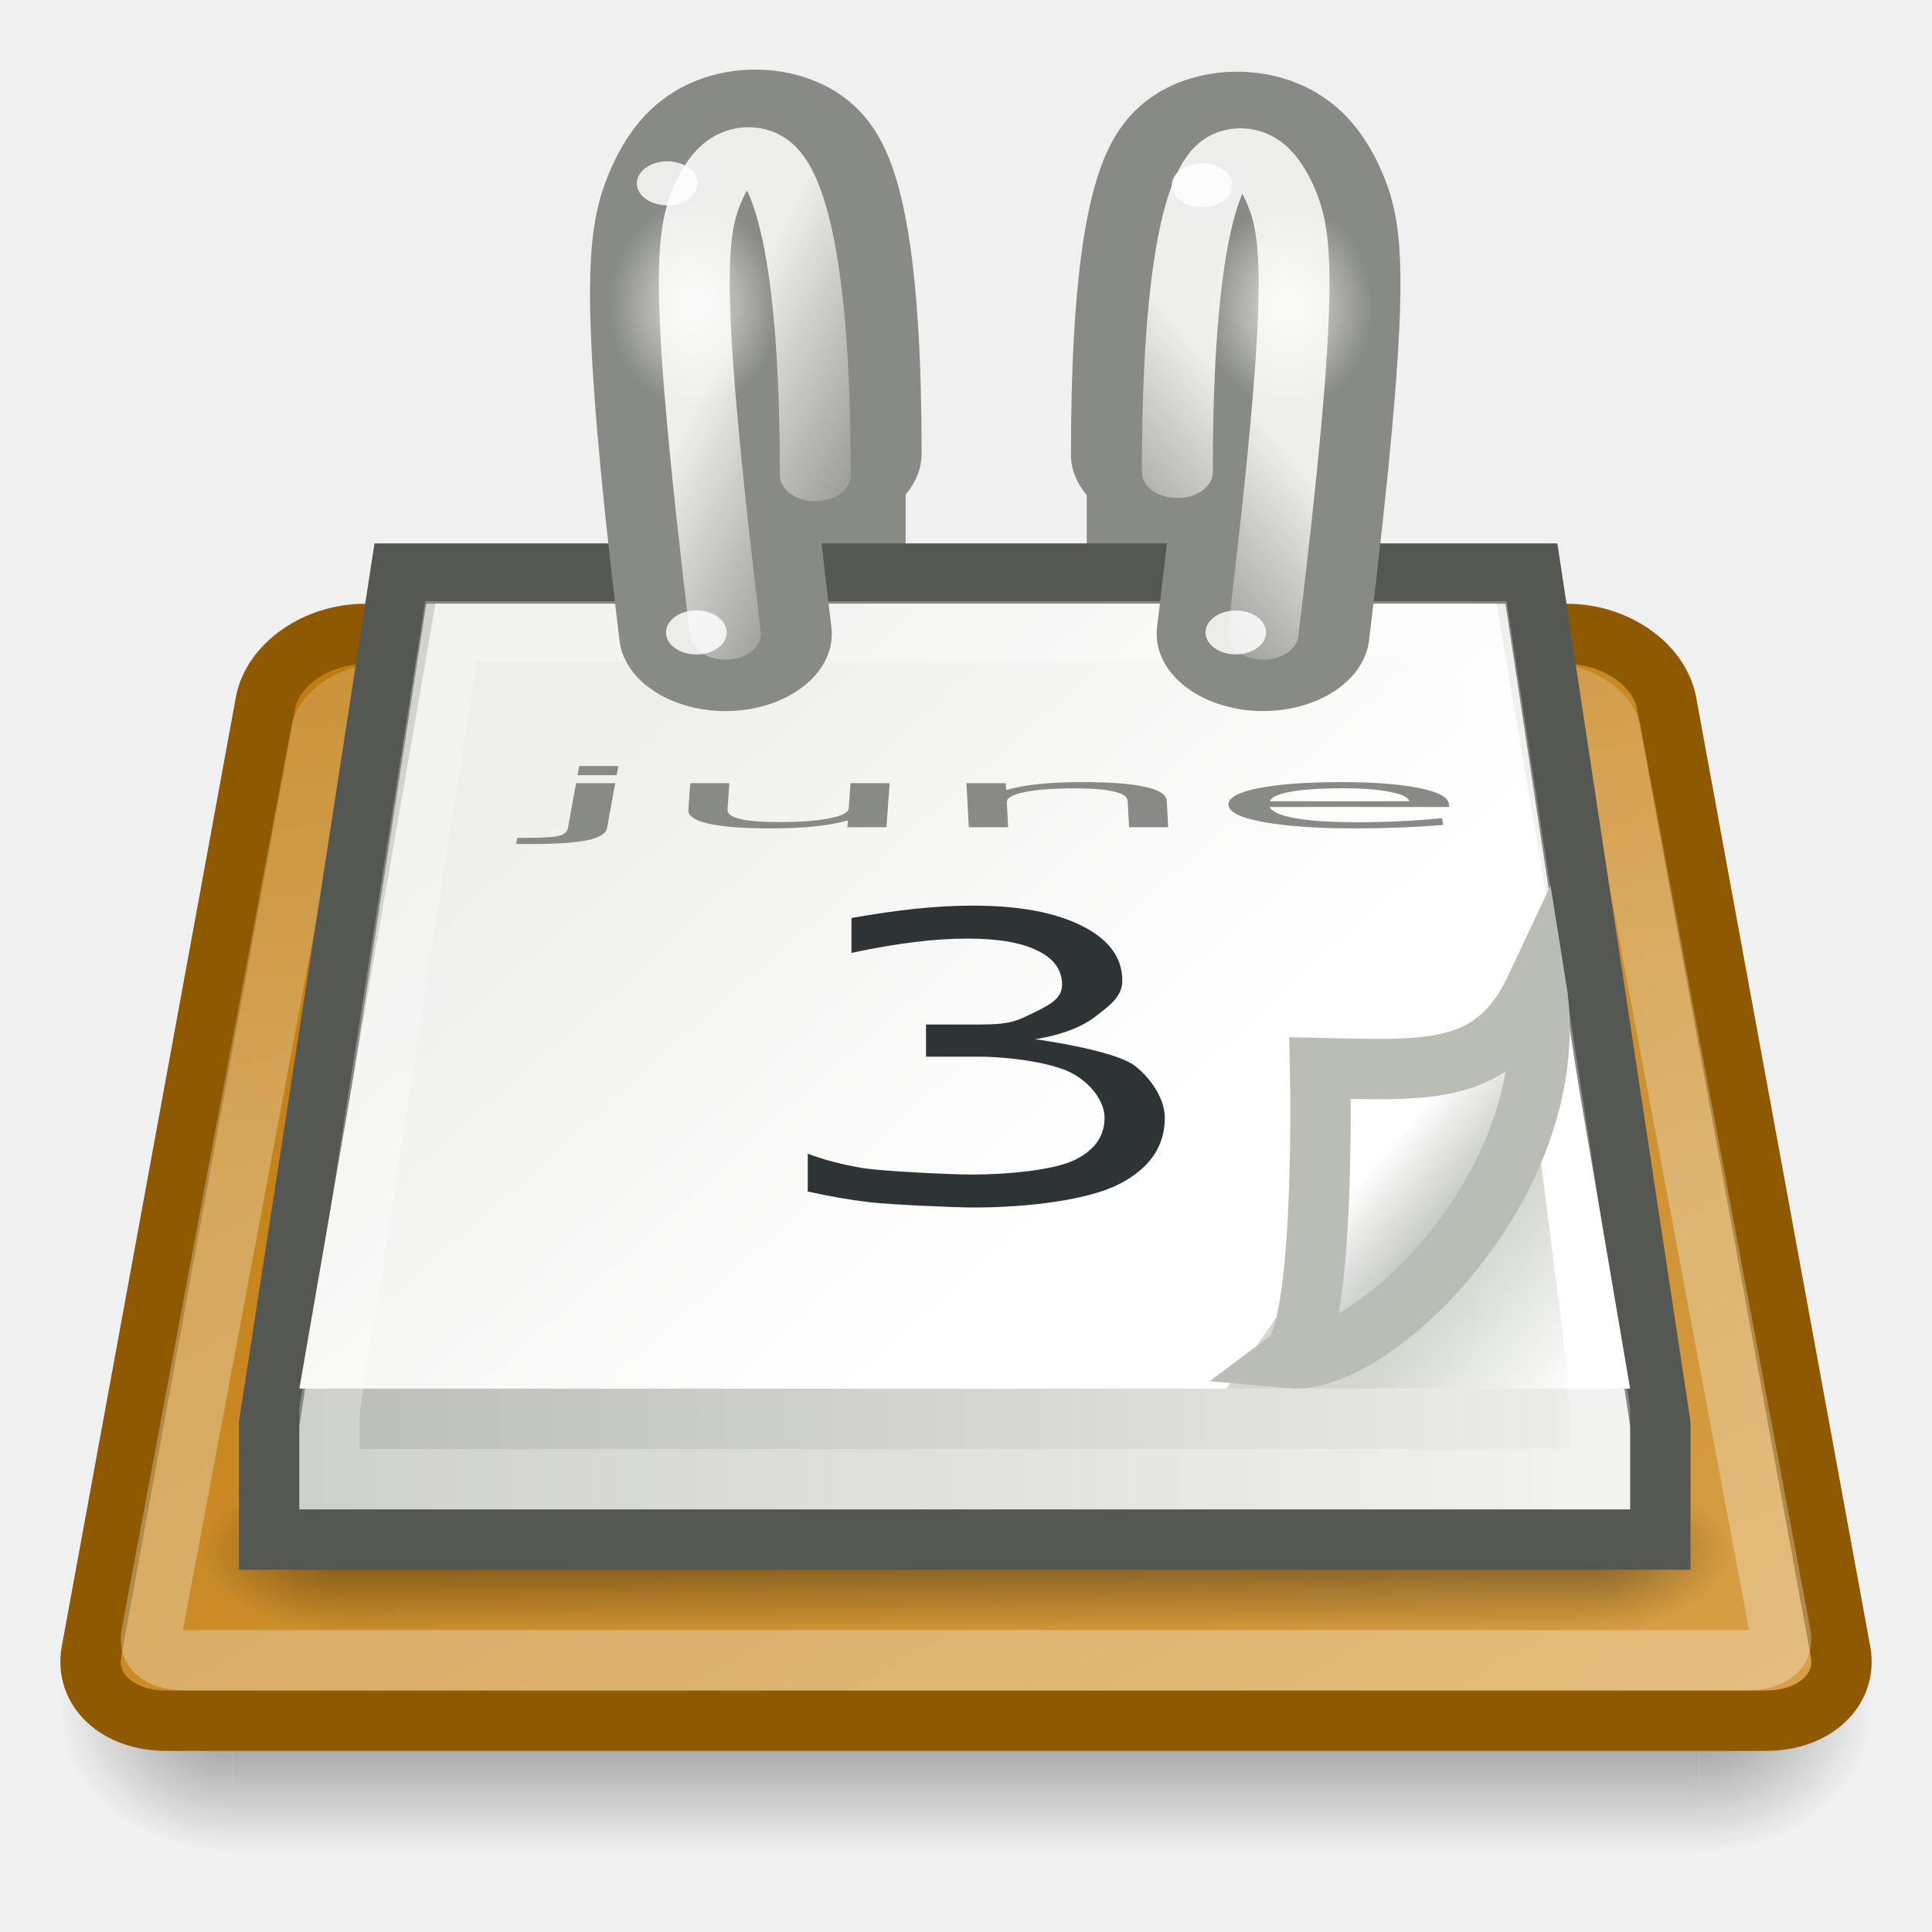
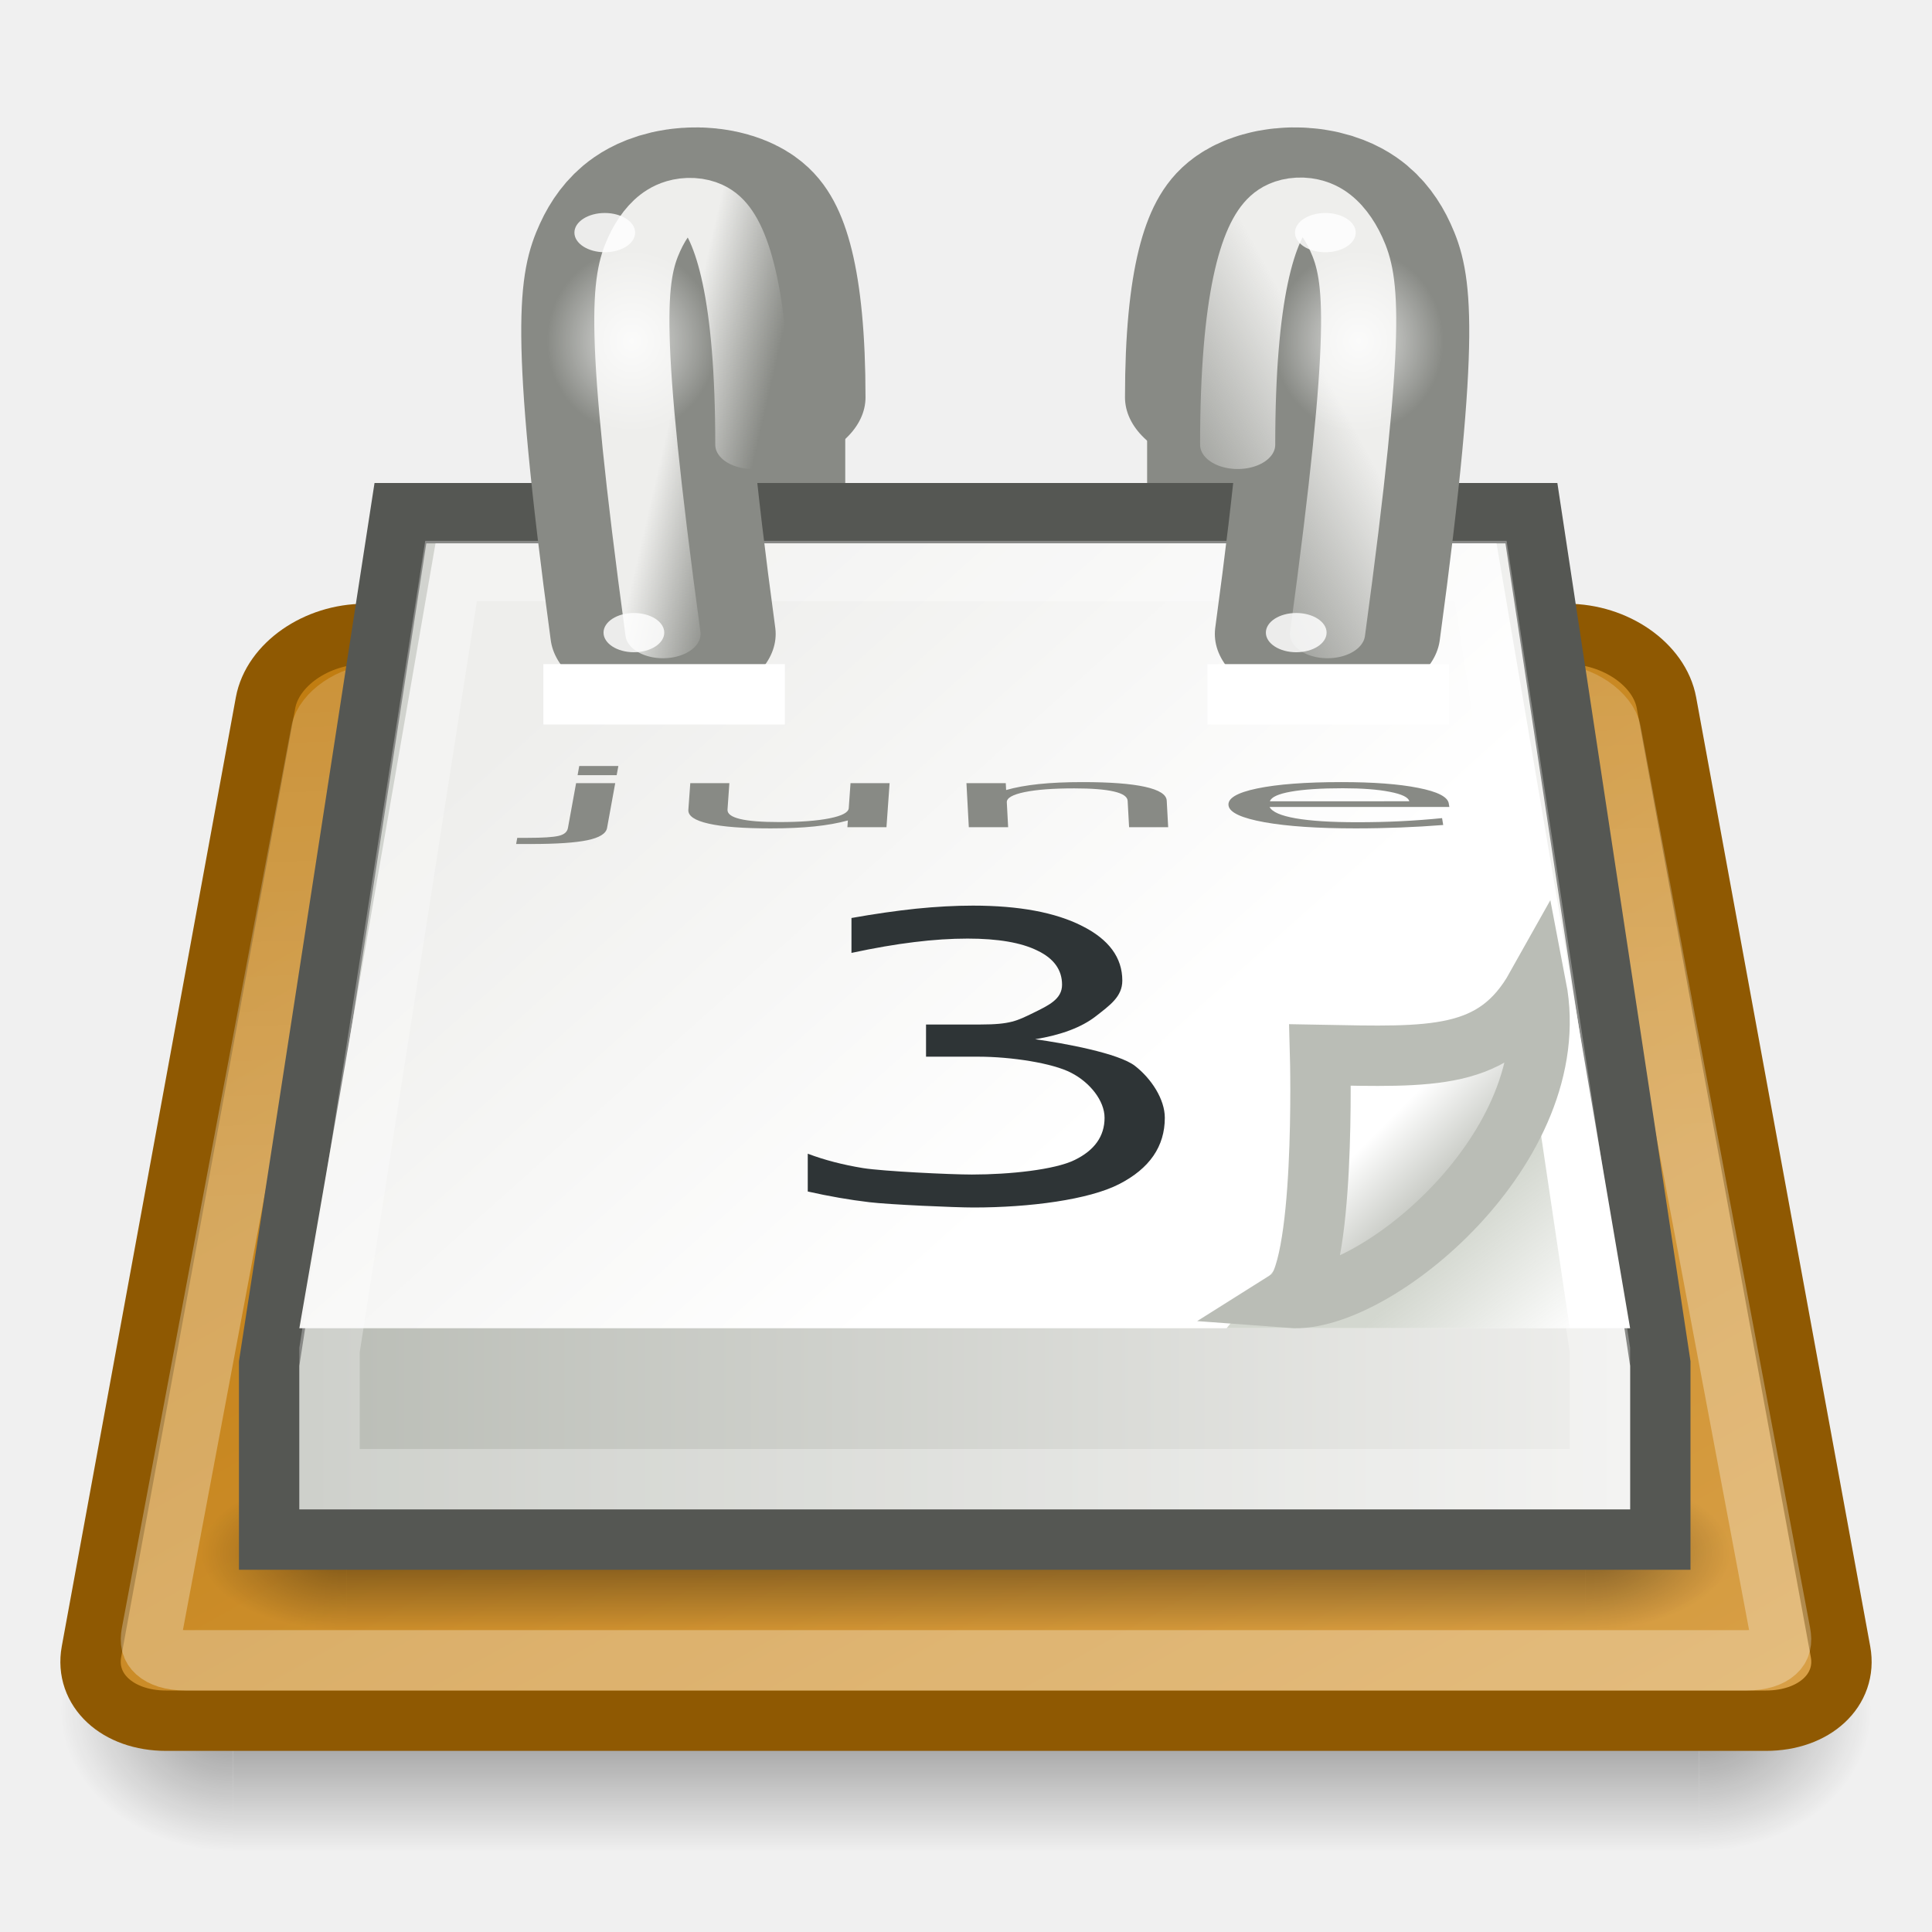
<svg xmlns="http://www.w3.org/2000/svg" xmlns:xlink="http://www.w3.org/1999/xlink" id="svg249" height="32" width="32" version="1.0">
  <defs id="defs3">
    <linearGradient id="linearGradient7022">
      <stop style="stop-color:#ffffff;stop-opacity:1;" offset="0" id="stop7024" />
      <stop style="stop-color:#ffffff;stop-opacity:0;" offset="1" id="stop7026" />
-     </linearGradient>
-     <linearGradient id="linearGradient8258">
-       <stop style="stop-color:#eeeeec;stop-opacity:1;" offset="0" id="stop8260" />
-       <stop style="stop-color:#eeeeec;stop-opacity:0;" offset="1" id="stop8262" />
    </linearGradient>
    <linearGradient id="linearGradient8241">
      <stop style="stop-color:#eeeeec;stop-opacity:1;" offset="0" id="stop8243" />
      <stop style="stop-color:#eeeeec;stop-opacity:0;" offset="1" id="stop8245" />
    </linearGradient>
    <linearGradient id="linearGradient7807">
      <stop style="stop-color:#ffffff;stop-opacity:1;" offset="0" id="stop7809" />
      <stop style="stop-color:#ffffff;stop-opacity:0;" offset="1" id="stop7811" />
    </linearGradient>
    <linearGradient id="linearGradient7497">
      <stop style="stop-color:#c17d11;stop-opacity:1;" offset="0" id="stop7499" />
      <stop style="stop-color:#e9b96e;stop-opacity:1" offset="1" id="stop7501" />
    </linearGradient>
    <linearGradient id="linearGradient3428">
      <stop style="stop-color:black;stop-opacity:0;" offset="0" id="stop3430" />
      <stop id="stop3436" offset="0.5" style="stop-color:black;stop-opacity:1;" />
      <stop style="stop-color:black;stop-opacity:0;" offset="1" id="stop3432" />
    </linearGradient>
    <linearGradient id="linearGradient3414">
      <stop style="stop-color:black;stop-opacity:1;" offset="0" id="stop3416" />
      <stop style="stop-color:black;stop-opacity:0;" offset="1" id="stop3418" />
    </linearGradient>
    <linearGradient id="linearGradient7218">
      <stop style="stop-color:#eeeeec;stop-opacity:1" offset="0" id="stop7220" />
      <stop style="stop-color:#ffffff;stop-opacity:1;" offset="1" id="stop7222" />
    </linearGradient>
    <linearGradient id="linearGradient7192">
      <stop style="stop-color:#d3d7cf;stop-opacity:1;" offset="0" id="stop7194" />
      <stop style="stop-color:#d3d7cf;stop-opacity:0;" offset="1" id="stop7196" />
    </linearGradient>
    <linearGradient id="linearGradient7179">
      <stop style="stop-color:#babdb6;stop-opacity:1" offset="0" id="stop7181" />
      <stop style="stop-color:#ffffff;stop-opacity:1" offset="1" id="stop7183" />
    </linearGradient>
    <linearGradient id="linearGradient7006">
      <stop style="stop-color:#babdb6;stop-opacity:1" offset="0" id="stop7008" />
      <stop style="stop-color:#eeeeec;stop-opacity:1" offset="1" id="stop7010" />
    </linearGradient>
-     <linearGradient xlink:href="#linearGradient7179" id="linearGradient7128" gradientUnits="userSpaceOnUse" gradientTransform="matrix(0.4371203,0,0,0.6017866,8.419125,-3.912977)" x1="35.997" y1="40.458" x2="33.665" y2="37.771" />
-     <linearGradient xlink:href="#linearGradient7192" id="linearGradient7131" gradientUnits="userSpaceOnUse" gradientTransform="matrix(0.5777358,0,0,0.6985359,2.710026,-2.190951)" x1="37.076" y1="33.31" x2="40.312" y2="36.461" />
-     <linearGradient xlink:href="#linearGradient7006" id="linearGradient7138" gradientUnits="userSpaceOnUse" gradientTransform="matrix(0.6211562,0,0,0.638404,1.090833,0.2431421)" x1="6.531" y1="27.031" x2="41.406" y2="27.031" />
+     <linearGradient xlink:href="#linearGradient7179" id="linearGradient7128" gradientUnits="userSpaceOnUse" gradientTransform="matrix(0.4371203,0,0,0.503966,8.419125,-0.619538)" x1="35.997" y1="40.458" x2="33.665" y2="37.771" />
+     <linearGradient xlink:href="#linearGradient7192" id="linearGradient7131" gradientUnits="userSpaceOnUse" gradientTransform="matrix(0.5777358,0,0,0.5969934,2.710026,0.4709245)" x1="37.076" y1="33.31" x2="40.312" y2="36.461" />
+     <linearGradient xlink:href="#linearGradient7006" id="linearGradient7138" gradientUnits="userSpaceOnUse" gradientTransform="matrix(0.6211562,0,0,0.638404,1.090833,-0.7568579)" x1="6.531" y1="27.031" x2="41.406" y2="27.031" />
    <linearGradient xlink:href="#linearGradient7497" id="linearGradient7147" gradientUnits="userSpaceOnUse" gradientTransform="matrix(0.6587907,0,0,0.5806453,-19.5747,4.403225)" x1="42.75" y1="13.875" x2="80" y2="72" />
    <linearGradient xlink:href="#linearGradient7218" id="linearGradient7155" gradientUnits="userSpaceOnUse" x1="13.155" y1="19.608" x2="25.545" y2="32.263" />
-     <linearGradient xlink:href="#linearGradient8241" id="linearGradient7201" gradientUnits="userSpaceOnUse" gradientTransform="scale(0.6666667,0.6666667)" x1="18.534" y1="6.104" x2="22.318" y2="7.43" />
+     <linearGradient xlink:href="#linearGradient8241" id="linearGradient7201" gradientUnits="userSpaceOnUse" gradientTransform="scale(0.6666667,0.6666667)" x1="18.534" y1="6.104" x2="20.167" y2="6.347" />
    <radialGradient xlink:href="#linearGradient7807" id="radialGradient7203" gradientUnits="userSpaceOnUse" gradientTransform="matrix(1,0,0,0.9923077,0,5.0777806e-2)" cx="-42.471" cy="6.601" fx="-42.471" fy="6.601" r="1.436" />
-     <linearGradient xlink:href="#linearGradient8258" id="linearGradient7207" gradientUnits="userSpaceOnUse" gradientTransform="scale(0.6666667,0.6666667)" x1="29.566" y1="7.032" x2="25.809" y2="9.374" />
-     <radialGradient xlink:href="#linearGradient7807" id="radialGradient7209" gradientUnits="userSpaceOnUse" gradientTransform="matrix(1,0,0,0.9923077,0,5.0777806e-2)" cx="-42.471" cy="6.601" fx="-42.471" fy="6.601" r="1.436" />
    <radialGradient xlink:href="#linearGradient3414" id="radialGradient7211" gradientUnits="userSpaceOnUse" gradientTransform="matrix(2,0,0,2,-13,-129)" cx="3" cy="43" fx="3" fy="43" r="2" />
    <radialGradient xlink:href="#linearGradient3414" id="radialGradient7213" gradientUnits="userSpaceOnUse" gradientTransform="matrix(2,0,0,2,35,-43)" cx="3" cy="43" fx="3" fy="43" r="2" />
    <linearGradient xlink:href="#linearGradient3428" id="linearGradient7215" gradientUnits="userSpaceOnUse" x1="11.508" y1="39" x2="11.508" y2="47.016" />
    <radialGradient xlink:href="#linearGradient3414" id="radialGradient7217" gradientUnits="userSpaceOnUse" gradientTransform="matrix(2,0,0,2,-13,-129)" cx="3" cy="43" fx="3" fy="43" r="2" />
    <radialGradient xlink:href="#linearGradient3414" id="radialGradient7219" gradientUnits="userSpaceOnUse" gradientTransform="matrix(2,0,0,2,35,-43)" cx="3" cy="43" fx="3" fy="43" r="2" />
    <linearGradient xlink:href="#linearGradient3428" id="linearGradient7221" gradientUnits="userSpaceOnUse" x1="11.508" y1="39" x2="11.508" y2="47.016" />
    <linearGradient xlink:href="#linearGradient7022" id="linearGradient7028" x1="4.71" y1="28.763" x2="3.151" y2="-9.013" gradientUnits="userSpaceOnUse" gradientTransform="matrix(0.6415113,0,0,0.5517243,0.6037292,4.051723)" />
+     <linearGradient xlink:href="#linearGradient8241" id="linearGradient6025" gradientUnits="userSpaceOnUse" gradientTransform="scale(0.6666667,0.6666667)" x1="18.534" y1="6.104" x2="22.318" y2="7.43" />
+     <radialGradient xlink:href="#linearGradient7807" id="radialGradient6027" gradientUnits="userSpaceOnUse" gradientTransform="matrix(1,0,0,0.9923077,0,5.0777806e-2)" cx="-42.471" cy="6.601" fx="-42.471" fy="6.601" r="1.436" />
  </defs>
  <g id="layer6" style="display:inline" />
  <g style="display:inline" id="layer1" />
  <g id="layer5" style="display:inline">
    <g id="g7712" transform="matrix(1,0,0,0.9324156,-1,1.067584)" />
    <g id="g7610" transform="matrix(0.7142858,0,0,0.5833334,-1.142861,3.249997)" style="opacity:0.4;display:inline">
      <rect transform="scale(-1,-1)" y="-47" x="-7" height="8" width="4" id="rect7612" style="opacity:1;color:#000000;fill:url(#radialGradient7211);fill-opacity:1;fill-rule:nonzero;stroke:none;stroke-width:1;stroke-linecap:square;stroke-linejoin:round;marker:none;marker-start:none;marker-mid:none;marker-end:none;stroke-miterlimit:6;stroke-dasharray:none;stroke-dashoffset:1.4;stroke-opacity:1;visibility:visible;display:inline;overflow:visible" />
      <rect y="39" x="41" height="8" width="4" id="rect7614" style="opacity:1;color:#000000;fill:url(#radialGradient7213);fill-opacity:1;fill-rule:nonzero;stroke:none;stroke-width:1;stroke-linecap:square;stroke-linejoin:round;marker:none;marker-start:none;marker-mid:none;marker-end:none;stroke-miterlimit:6;stroke-dasharray:none;stroke-dashoffset:1.4;stroke-opacity:1;visibility:visible;display:inline;overflow:visible" />
      <rect y="39" x="7" height="8" width="34" id="rect7616" style="opacity:1;color:#000000;fill:url(#linearGradient7215);fill-opacity:1;fill-rule:nonzero;stroke:none;stroke-width:1;stroke-linecap:square;stroke-linejoin:round;marker:none;marker-start:none;marker-mid:none;marker-end:none;stroke-miterlimit:6;stroke-dasharray:none;stroke-dashoffset:1.4;stroke-opacity:1;visibility:visible;display:inline;overflow:visible" />
    </g>
-     <g id="g6012">
-       <rect y="7" x="12" height="4.991" width="3" id="rect6008" style="opacity:1;fill:#888a85;fill-opacity:1;fill-rule:evenodd;stroke:none;stroke-width:1;stroke-linecap:round;stroke-linejoin:round;stroke-miterlimit:4;stroke-dasharray:none;stroke-opacity:0.992" />
-       <rect y="7" x="18" height="4.991" width="3" id="rect6010" style="opacity:1;fill:#888a85;fill-opacity:1;fill-rule:evenodd;stroke:none;stroke-width:1;stroke-linecap:round;stroke-linejoin:round;stroke-miterlimit:4;stroke-dasharray:none;stroke-opacity:0.992;display:inline" />
-     </g>
+     <rect style="fill:#888a85;fill-opacity:1;fill-rule:evenodd;stroke:none;stroke-width:1;stroke-linecap:round;stroke-linejoin:round;stroke-miterlimit:4;stroke-dasharray:none;stroke-opacity:0.992" id="rect6008" width="3" height="5.397" x="11" y="6.594" />
+     <rect style="fill:#888a85;fill-opacity:1;fill-rule:evenodd;stroke:none;stroke-width:1;stroke-linecap:round;stroke-linejoin:round;stroke-miterlimit:4;stroke-dasharray:none;stroke-opacity:0.992;display:inline" id="rect6010" width="3" height="5.544" x="19" y="6.448" />
    <path style="fill:url(#linearGradient7147);fill-opacity:1;fill-rule:evenodd;stroke:#8f5902;stroke-width:1;stroke-linecap:round;stroke-linejoin:miter;stroke-miterlimit:4;stroke-opacity:1;display:inline" d="M 6.045,10.5 C 5.238,10.5 4.513,11.011 4.398,11.641 L 1.515,27.359 C 1.4,27.989 1.944,28.5 2.751,28.5 L 29.249,28.5 C 30.056,28.5 30.6,27.989 30.485,27.359 L 27.602,11.641 C 27.487,11.011 26.762,10.5 25.955,10.5 L 6.045,10.5 z " id="path7618" />
    <path style="opacity:0.3;fill:none;fill-opacity:1;fill-rule:evenodd;stroke:url(#linearGradient7028);stroke-width:1;stroke-linecap:round;stroke-linejoin:miter;stroke-miterlimit:4;stroke-opacity:1;display:inline" d="M 6.279,11.5 C 5.803,11.5 5.371,11.835 5.317,12.121 L 2.511,27.052 C 2.484,27.193 2.506,27.285 2.591,27.362 C 2.676,27.439 2.834,27.5 3.072,27.5 L 28.928,27.5 C 29.166,27.5 29.324,27.439 29.409,27.362 C 29.494,27.285 29.516,27.193 29.489,27.052 L 26.683,12.121 C 26.629,11.835 26.197,11.5 25.721,11.5 L 6.279,11.5 z " id="path7622" />
    <g id="g7624" transform="matrix(0.6031746,0,0,0.3203125,1.523809,11.94531)" style="opacity:0.4;display:inline">
      <rect transform="scale(-1,-1)" y="-47" x="-7" height="8" width="4" id="rect7626" style="opacity:1;color:#000000;fill:url(#radialGradient7217);fill-opacity:1;fill-rule:nonzero;stroke:none;stroke-width:1;stroke-linecap:square;stroke-linejoin:round;marker:none;marker-start:none;marker-mid:none;marker-end:none;stroke-miterlimit:6;stroke-dasharray:none;stroke-dashoffset:1.4;stroke-opacity:1;visibility:visible;display:inline;overflow:visible" />
      <rect y="39" x="41" height="8" width="4" id="rect7628" style="opacity:1;color:#000000;fill:url(#radialGradient7219);fill-opacity:1;fill-rule:nonzero;stroke:none;stroke-width:1;stroke-linecap:square;stroke-linejoin:round;marker:none;marker-start:none;marker-mid:none;marker-end:none;stroke-miterlimit:6;stroke-dasharray:none;stroke-dashoffset:1.4;stroke-opacity:1;visibility:visible;display:inline;overflow:visible" />
      <rect y="39" x="7" height="8" width="34" id="rect7630" style="opacity:1;color:#000000;fill:url(#linearGradient7221);fill-opacity:1;fill-rule:nonzero;stroke:none;stroke-width:1;stroke-linecap:square;stroke-linejoin:round;marker:none;marker-start:none;marker-mid:none;marker-end:none;stroke-miterlimit:6;stroke-dasharray:none;stroke-dashoffset:1.4;stroke-opacity:1;visibility:visible;display:inline;overflow:visible" />
    </g>
-     <path style="fill:url(#linearGradient7138);fill-opacity:1;fill-rule:evenodd;stroke:#555753;stroke-width:1;stroke-linecap:round;stroke-linejoin:miter;stroke-miterlimit:4;stroke-opacity:1;display:inline" d="M 6.632,9.5 L 4.458,23.585 L 4.458,25.5 L 27.5,25.5 L 27.5,23.585 L 25.365,9.5 L 6.632,9.5 z " id="path7632" />
-     <path style="fill:url(#linearGradient7155);fill-opacity:1;fill-rule:evenodd;stroke:none;stroke-width:1;stroke-linecap:round;stroke-linejoin:miter;stroke-miterlimit:4;stroke-opacity:1;display:inline" id="path7634" d="M 10.969,15 L 7.625,36.062 L 40.312,36.062 L 37.031,15 L 10.969,15 z " transform="matrix(0.6743147,0,0,0.6172107,-0.1833129,0.7418408)" />
-     <path style="opacity:0.295;fill:none;fill-opacity:1;fill-rule:evenodd;stroke:#ffffff;stroke-width:1;stroke-linecap:round;stroke-linejoin:miter;stroke-miterlimit:4;stroke-opacity:1;display:inline" d="M 7.471,10.458 L 5.458,23.361 L 5.458,24.5 L 26.5,24.5 L 26.5,23.361 L 24.525,10.458 L 7.471,10.458 z " id="path7636" />
-     <path style="fill:url(#linearGradient7131);fill-opacity:1;fill-rule:evenodd;stroke:none;stroke-width:1;stroke-linecap:round;stroke-linejoin:miter;stroke-miterlimit:4;stroke-opacity:1;display:inline" d="M 20.316,23 L 26,23 L 25.126,16.121 L 20.316,23 z " id="path7650" />
-     <path id="path7652" d="M 21.374,22.496 C 22.762,22.622 25.955,19.509 25.446,16.348 C 24.762,17.806 23.718,17.732 21.865,17.691 C 21.865,17.691 21.966,22.05 21.374,22.496 z " style="color:#000000;fill:url(#linearGradient7128);fill-opacity:1;fill-rule:evenodd;stroke:#babdb6;stroke-width:1;stroke-linecap:butt;stroke-linejoin:miter;marker:none;marker-start:none;marker-mid:none;marker-end:none;stroke-miterlimit:4;stroke-dasharray:none;stroke-dashoffset:0;stroke-opacity:1;visibility:visible;display:inline;overflow:visible" />
+     <path style="fill:url(#linearGradient7138);fill-opacity:1;fill-rule:evenodd;stroke:#555753;stroke-width:1;stroke-linecap:round;stroke-linejoin:miter;stroke-miterlimit:4;stroke-opacity:1;display:inline" d="M 6.632,8.5 L 4.458,22.585 L 4.458,25.5 L 27.5,25.5 L 27.5,22.585 L 25.365,8.5 L 6.632,8.5 z " id="path7632" />
+     <path style="fill:url(#linearGradient7155);fill-opacity:1;fill-rule:evenodd;stroke:none;stroke-width:1;stroke-linecap:round;stroke-linejoin:miter;stroke-miterlimit:4;stroke-opacity:1;display:inline" id="path7634" d="M 10.969,15 L 7.625,36.062 L 40.312,36.062 L 37.031,15 L 10.969,15 z " transform="matrix(0.6743147,0,0,0.6172107,-0.1833129,-0.2581592)" />
+     <path style="opacity:0.295;fill:none;fill-opacity:1;fill-rule:evenodd;stroke:#ffffff;stroke-width:1;stroke-linecap:round;stroke-linejoin:miter;stroke-miterlimit:4;stroke-opacity:1;display:inline" d="M 7.471,9.458 L 5.458,22.361 L 5.458,24.5 L 26.5,24.5 L 26.5,22.361 L 24.525,9.458 L 7.471,9.458 z " id="path7636" />
+     <path style="fill:url(#linearGradient7131);fill-opacity:1;fill-rule:evenodd;stroke:none;stroke-width:1;stroke-linecap:round;stroke-linejoin:miter;stroke-miterlimit:4;stroke-opacity:1;display:inline" d="M 20.316,22 L 26,22 L 25.126,16.121 L 20.316,22 z " id="path7650" />
+     <path id="path7652" d="M 21.374,21.497 C 22.762,21.602 25.955,18.995 25.446,16.348 C 24.762,17.569 23.718,17.507 21.865,17.473 C 21.865,17.473 21.966,21.123 21.374,21.497 z " style="color:#000000;fill:url(#linearGradient7128);fill-opacity:1;fill-rule:evenodd;stroke:#babdb6;stroke-width:1;stroke-linecap:butt;stroke-linejoin:miter;marker:none;marker-start:none;marker-mid:none;marker-end:none;stroke-miterlimit:4;stroke-dasharray:none;stroke-dashoffset:0;stroke-opacity:1;visibility:visible;display:inline;overflow:visible" />
    <path style="font-size:12.705px;font-style:normal;font-weight:normal;fill:#2e3436;fill-opacity:1;stroke:none;stroke-width:1px;stroke-linecap:butt;stroke-linejoin:miter;stroke-opacity:1;display:inline;font-family:Bitstream Vera Sans" d="M 17.145,17.213 C 17.625,17.279 18.529,17.445 18.798,17.654 C 19.069,17.864 19.293,18.206 19.293,18.514 C 19.293,18.987 19.042,19.353 18.538,19.612 C 18.035,19.871 17.054,20 16.127,20 C 15.816,20 14.729,19.952 14.397,19.912 C 14.069,19.873 13.73,19.814 13.379,19.735 L 13.379,19.109 C 13.657,19.214 13.962,19.293 14.293,19.347 C 14.624,19.4 15.736,19.454 16.097,19.454 C 16.727,19.454 17.47,19.374 17.798,19.214 C 18.129,19.053 18.295,18.82 18.295,18.514 C 18.295,18.231 18.052,17.928 17.744,17.77 C 17.44,17.609 16.749,17.502 16.203,17.502 L 15.338,17.502 L 15.338,16.969 L 16.242,16.969 C 16.736,16.969 16.848,16.906 17.11,16.779 C 17.371,16.651 17.591,16.549 17.591,16.31 C 17.591,16.064 17.455,15.875 17.183,15.745 C 16.915,15.612 16.529,15.546 16.026,15.546 C 15.751,15.546 15.456,15.565 15.142,15.604 C 14.827,15.642 14.481,15.702 14.103,15.783 L 14.103,15.205 C 14.484,15.137 14.84,15.086 15.171,15.051 C 15.506,15.017 15.821,15 16.115,15 C 16.877,15 17.48,15.112 17.923,15.337 C 18.367,15.56 18.589,15.861 18.589,16.242 C 18.589,16.508 18.383,16.65 18.148,16.834 C 17.913,17.016 17.578,17.142 17.145,17.213" id="text7654" />
-     <g id="g7191" transform="matrix(1.40788,0,0,1.021078,-4.925268,0.6295759)">
-       <path style="fill:none;fill-rule:evenodd;stroke:#888a85;stroke-width:2.502;stroke-linecap:round;stroke-linejoin:round;stroke-miterlimit:4;stroke-dasharray:none;stroke-opacity:1;display:inline" d="M 12.033,9.667 C 11.54,4.044 11.673,3.19 11.857,2.567 C 12.198,1.404 13.09,0.624 13.09,6.743" id="path8061" />
-       <path style="fill:none;fill-opacity:1;fill-rule:evenodd;stroke:url(#linearGradient7201);stroke-width:0.834;stroke-linecap:round;stroke-linejoin:round;stroke-miterlimit:4;stroke-dasharray:none;stroke-opacity:1;display:inline" d="M 12.033,9.667 C 11.54,4.044 11.629,3.19 11.812,2.567 C 12.153,1.404 13.09,0.975 13.09,7.095" id="path8059" />
+     <g id="g7191" transform="matrix(1.40788,0,0,0.9094001,-5.959644,1.709132)">
+       <path style="fill:none;fill-rule:evenodd;stroke:#888a85;stroke-width:2.651;stroke-linecap:round;stroke-linejoin:round;stroke-miterlimit:4;stroke-dasharray:none;stroke-opacity:1;display:inline" d="M 12.033,9.667 C 11.54,4.044 11.673,3.19 11.857,2.567 C 12.198,1.404 13.09,0.915 13.09,5.358" id="path8061" />
+       <path style="fill:none;fill-opacity:1;fill-rule:evenodd;stroke:url(#linearGradient7201);stroke-width:0.884;stroke-linecap:round;stroke-linejoin:round;stroke-miterlimit:4;stroke-dasharray:none;stroke-opacity:1;display:inline" d="M 12.033,9.667 C 11.54,4.044 11.629,3.19 11.812,2.567 C 12.153,1.404 13.09,0.878 13.09,6.221" id="path8059" />
      <path style="opacity:0.754;fill:url(#radialGradient7203);fill-opacity:1;fill-rule:evenodd;stroke:none;stroke-width:1;stroke-linecap:round;stroke-linejoin:round;stroke-miterlimit:4;stroke-dasharray:none;stroke-opacity:0.992;display:inline" id="path8067" d="M -41.034 6.601 A 1.436 1.425 0 1 1  -43.907,6.601 A 1.436 1.425 0 1 1  -41.034 6.601 z" transform="matrix(0.6962286,0,0,1.169376,41.23591,-3.385841)" />
      <path style="opacity:0.836;fill:#ffffff;fill-opacity:1;fill-rule:evenodd;stroke:none;stroke-width:1;stroke-linecap:round;stroke-linejoin:round;stroke-miterlimit:4;stroke-dasharray:none;stroke-opacity:0.992;display:inline" id="path8075" d="M -40.844 6.078 A 1.078 1.016 0 1 1  -43,6.078 A 1.078 1.016 0 1 1  -40.844 6.078 z" transform="matrix(0.3314156,0,0,0.3518104,25.24163,0.21896)" />
      <path style="opacity:0.836;fill:#ffffff;fill-opacity:1;fill-rule:evenodd;stroke:none;stroke-width:1;stroke-linecap:round;stroke-linejoin:round;stroke-miterlimit:4;stroke-dasharray:none;stroke-opacity:0.992;display:inline" id="path8266" d="M -40.844 6.078 A 1.078 1.016 0 1 1  -43,6.078 A 1.078 1.016 0 1 1  -40.844 6.078 z" transform="matrix(0.3314156,0,0,0.3518104,25.58421,7.504345)" />
-     </g>
-     <g id="g7183" transform="matrix(1.402693,0,0,1.01672,-8.08629,0.6717079)">
-       <path style="fill:none;fill-rule:evenodd;stroke:#888a85;stroke-width:2.512;stroke-linecap:round;stroke-linejoin:round;stroke-miterlimit:4;stroke-dasharray:none;stroke-opacity:1;display:inline" d="M 20.679,9.667 C 21.172,4.044 21.083,3.19 20.9,2.567 C 20.559,1.404 19.666,0.622 19.667,6.746 C 19.667,6.745 19.667,6.744 19.667,6.742" id="path8063" />
-       <path style="fill:none;fill-opacity:1;fill-rule:evenodd;stroke:url(#linearGradient7207);stroke-width:0.837;stroke-linecap:round;stroke-linejoin:round;stroke-miterlimit:4;stroke-dasharray:none;stroke-opacity:1;display:inline" d="M 20.679,9.667 C 21.172,4.044 21.083,3.19 20.9,2.567 C 20.559,1.404 19.667,0.914 19.667,7.034" id="path8065" />
-       <path style="opacity:0.754;fill:url(#radialGradient7209);fill-opacity:1;fill-rule:evenodd;stroke:none;stroke-width:1;stroke-linecap:round;stroke-linejoin:round;stroke-miterlimit:4;stroke-dasharray:none;stroke-opacity:0.992;display:inline" id="path8071" d="M -41.034 6.601 A 1.436 1.425 0 1 1  -43.907,6.601 A 1.436 1.425 0 1 1  -41.034 6.601 z" transform="matrix(-0.6962286,0,0,1.169376,-8.596197,-3.385841)" />
-       <path style="opacity:0.836;fill:#ffffff;fill-opacity:1;fill-rule:evenodd;stroke:none;stroke-width:1;stroke-linecap:round;stroke-linejoin:round;stroke-miterlimit:4;stroke-dasharray:none;stroke-opacity:0.992;display:inline" id="path8077" d="M -40.844 6.078 A 1.078 1.016 0 1 1  -43,6.078 A 1.078 1.016 0 1 1  -40.844 6.078 z" transform="matrix(-0.3314156,0,0,0.3518104,6.064752,0.21896)" />
-       <path style="opacity:0.836;fill:#ffffff;fill-opacity:1;fill-rule:evenodd;stroke:none;stroke-width:1;stroke-linecap:round;stroke-linejoin:round;stroke-miterlimit:4;stroke-dasharray:none;stroke-opacity:0.992;display:inline" id="path8268" d="M -40.844 6.078 A 1.078 1.016 0 1 1  -43,6.078 A 1.078 1.016 0 1 1  -40.844 6.078 z" transform="matrix(-0.3314156,0,0,0.3518104,6.463744,7.504345)" />
    </g>
    <g id="g8291" transform="matrix(0.6666667,0,0,0.6666667,0,1)">
      <path id="text7658" d="M 14.313,17.957 L 15.285,17.957 L 15.082,19.072 C 15.056,19.211 14.893,19.312 14.593,19.375 C 14.297,19.437 13.83,19.469 13.193,19.469 L 12.823,19.469 L 12.851,19.316 L 13.11,19.316 C 13.479,19.316 13.734,19.3 13.874,19.268 C 14.013,19.237 14.092,19.172 14.11,19.072 L 14.313,17.957 M 14.391,17.531 L 15.363,17.531 L 15.321,17.759 L 14.35,17.759 L 14.391,17.531" style="font-size:4.653px;font-style:normal;font-weight:normal;fill:#888a85;fill-opacity:1;stroke:none;stroke-width:1px;stroke-linecap:butt;stroke-linejoin:miter;stroke-opacity:1;display:inline;font-family:Bitstream Vera Sans" />
      <path id="text8279" d="M 35.994,18.46 L 36.009,18.548 L 31.542,18.548 C 31.605,18.672 31.821,18.766 32.191,18.831 C 32.564,18.896 33.073,18.928 33.717,18.928 C 34.09,18.928 34.449,18.92 34.795,18.903 C 35.144,18.886 35.489,18.86 35.828,18.826 L 35.856,18.997 C 35.512,19.024 35.158,19.045 34.795,19.059 C 34.431,19.073 34.061,19.081 33.684,19.081 C 32.741,19.081 31.984,19.03 31.415,18.928 C 30.849,18.826 30.551,18.689 30.523,18.516 C 30.493,18.336 30.73,18.194 31.234,18.089 C 31.741,17.984 32.438,17.931 33.325,17.931 C 34.12,17.931 34.756,17.979 35.233,18.074 C 35.714,18.168 35.967,18.297 35.994,18.46 M 35.014,18.407 C 34.991,18.309 34.828,18.23 34.526,18.172 C 34.228,18.113 33.839,18.084 33.361,18.084 C 32.818,18.084 32.388,18.112 32.07,18.169 C 31.756,18.225 31.583,18.305 31.55,18.408 L 35.014,18.407" style="font-size:4.653px;font-style:normal;font-weight:normal;fill:#888a85;fill-opacity:1;stroke:none;stroke-width:1px;stroke-linecap:butt;stroke-linejoin:miter;stroke-opacity:1;display:inline;font-family:Bitstream Vera Sans" />
      <path id="path8286" d="M 28.987,18.391 L 29.023,19.052 L 28.052,19.052 L 28.016,18.397 C 28.011,18.294 27.897,18.216 27.676,18.165 C 27.455,18.113 27.126,18.087 26.69,18.087 C 26.166,18.087 25.754,18.118 25.454,18.18 C 25.155,18.242 25.008,18.327 25.014,18.434 L 25.047,19.052 L 24.07,19.052 L 24.011,17.957 L 24.988,17.957 L 24.997,18.128 C 25.226,18.062 25.496,18.013 25.808,17.98 C 26.123,17.947 26.486,17.931 26.898,17.931 C 27.577,17.931 28.093,17.97 28.446,18.048 C 28.799,18.126 28.979,18.24 28.987,18.391" style="font-size:4.653px;font-style:normal;font-weight:normal;fill:#888a85;fill-opacity:1;stroke:none;stroke-width:1px;stroke-linecap:butt;stroke-linejoin:miter;stroke-opacity:1;display:inline;font-family:Bitstream Vera Sans" />
      <path id="path8289" d="M 17.102,18.62 L 17.15,17.957 L 18.121,17.957 L 18.075,18.613 C 18.067,18.717 18.171,18.795 18.385,18.847 C 18.6,18.899 18.925,18.924 19.362,18.924 C 19.886,18.924 20.302,18.893 20.609,18.831 C 20.92,18.769 21.079,18.685 21.087,18.578 L 21.131,17.957 L 22.102,17.957 L 22.024,19.052 L 21.053,19.052 L 21.065,18.884 C 20.824,18.951 20.546,19 20.231,19.033 C 19.919,19.065 19.557,19.081 19.145,19.081 C 18.465,19.081 17.953,19.042 17.606,18.963 C 17.26,18.885 17.092,18.771 17.102,18.62" style="font-size:4.653px;font-style:normal;font-weight:normal;fill:#888a85;fill-opacity:1;stroke:none;stroke-width:1px;stroke-linecap:butt;stroke-linejoin:miter;stroke-opacity:1;display:inline;font-family:Bitstream Vera Sans" />
    </g>
+     <g style="display:inline" id="g6013" transform="matrix(-1.40788,0,0,0.9094001,38.92872,1.709132)">
+       <path style="fill:none;fill-rule:evenodd;stroke:#888a85;stroke-width:2.651;stroke-linecap:round;stroke-linejoin:round;stroke-miterlimit:4;stroke-dasharray:none;stroke-opacity:1;display:inline" d="M 12.033,9.667 C 11.54,4.044 11.673,3.19 11.857,2.567 C 12.198,1.404 13.09,0.915 13.09,5.358" id="path6015" />
+       <path style="fill:none;fill-opacity:1;fill-rule:evenodd;stroke:url(#linearGradient6025);stroke-width:0.884;stroke-linecap:round;stroke-linejoin:round;stroke-miterlimit:4;stroke-dasharray:none;stroke-opacity:1;display:inline" d="M 12.033,9.667 C 11.54,4.044 11.629,3.19 11.812,2.567 C 12.153,1.404 13.09,0.853 13.09,6.221" id="path6017" />
+       <path style="opacity:0.754;fill:url(#radialGradient6027);fill-opacity:1;fill-rule:evenodd;stroke:none;stroke-width:1;stroke-linecap:round;stroke-linejoin:round;stroke-miterlimit:4;stroke-dasharray:none;stroke-opacity:0.992;display:inline" id="path6019" d="M -41.034 6.601 A 1.436 1.425 0 1 1  -43.907,6.601 A 1.436 1.425 0 1 1  -41.034 6.601 z" transform="matrix(0.6962286,0,0,1.169376,41.23591,-3.385841)" />
+       <path style="opacity:0.836;fill:#ffffff;fill-opacity:1;fill-rule:evenodd;stroke:none;stroke-width:1;stroke-linecap:round;stroke-linejoin:round;stroke-miterlimit:4;stroke-dasharray:none;stroke-opacity:0.992;display:inline" id="path6021" d="M -40.844 6.078 A 1.078 1.016 0 1 1  -43,6.078 A 1.078 1.016 0 1 1  -40.844 6.078 z" transform="matrix(0.3314156,0,0,0.3518104,25.95192,0.21896)" />
+       <path style="opacity:0.836;fill:#ffffff;fill-opacity:1;fill-rule:evenodd;stroke:none;stroke-width:1;stroke-linecap:round;stroke-linejoin:round;stroke-miterlimit:4;stroke-dasharray:none;stroke-opacity:0.992;display:inline" id="path6023" d="M -40.844 6.078 A 1.078 1.016 0 1 1  -43,6.078 A 1.078 1.016 0 1 1  -40.844 6.078 z" transform="matrix(0.3314156,0,0,0.3518104,26.29449,7.504345)" />
+     </g>
+     <rect style="opacity:1;fill:#ffffff;fill-opacity:1;fill-rule:evenodd;stroke:none;stroke-width:1;stroke-linecap:round;stroke-linejoin:round;stroke-miterlimit:4;stroke-dasharray:none;stroke-opacity:0.992" id="rect6029" width="4" height="1" x="9" y="11" />
+     <rect style="opacity:1;fill:#ffffff;fill-opacity:1;fill-rule:evenodd;stroke:none;stroke-width:1;stroke-linecap:round;stroke-linejoin:round;stroke-miterlimit:4;stroke-dasharray:none;stroke-opacity:0.992;display:inline" id="rect6031" width="4" height="1" x="20" y="11" />
  </g>
</svg>
